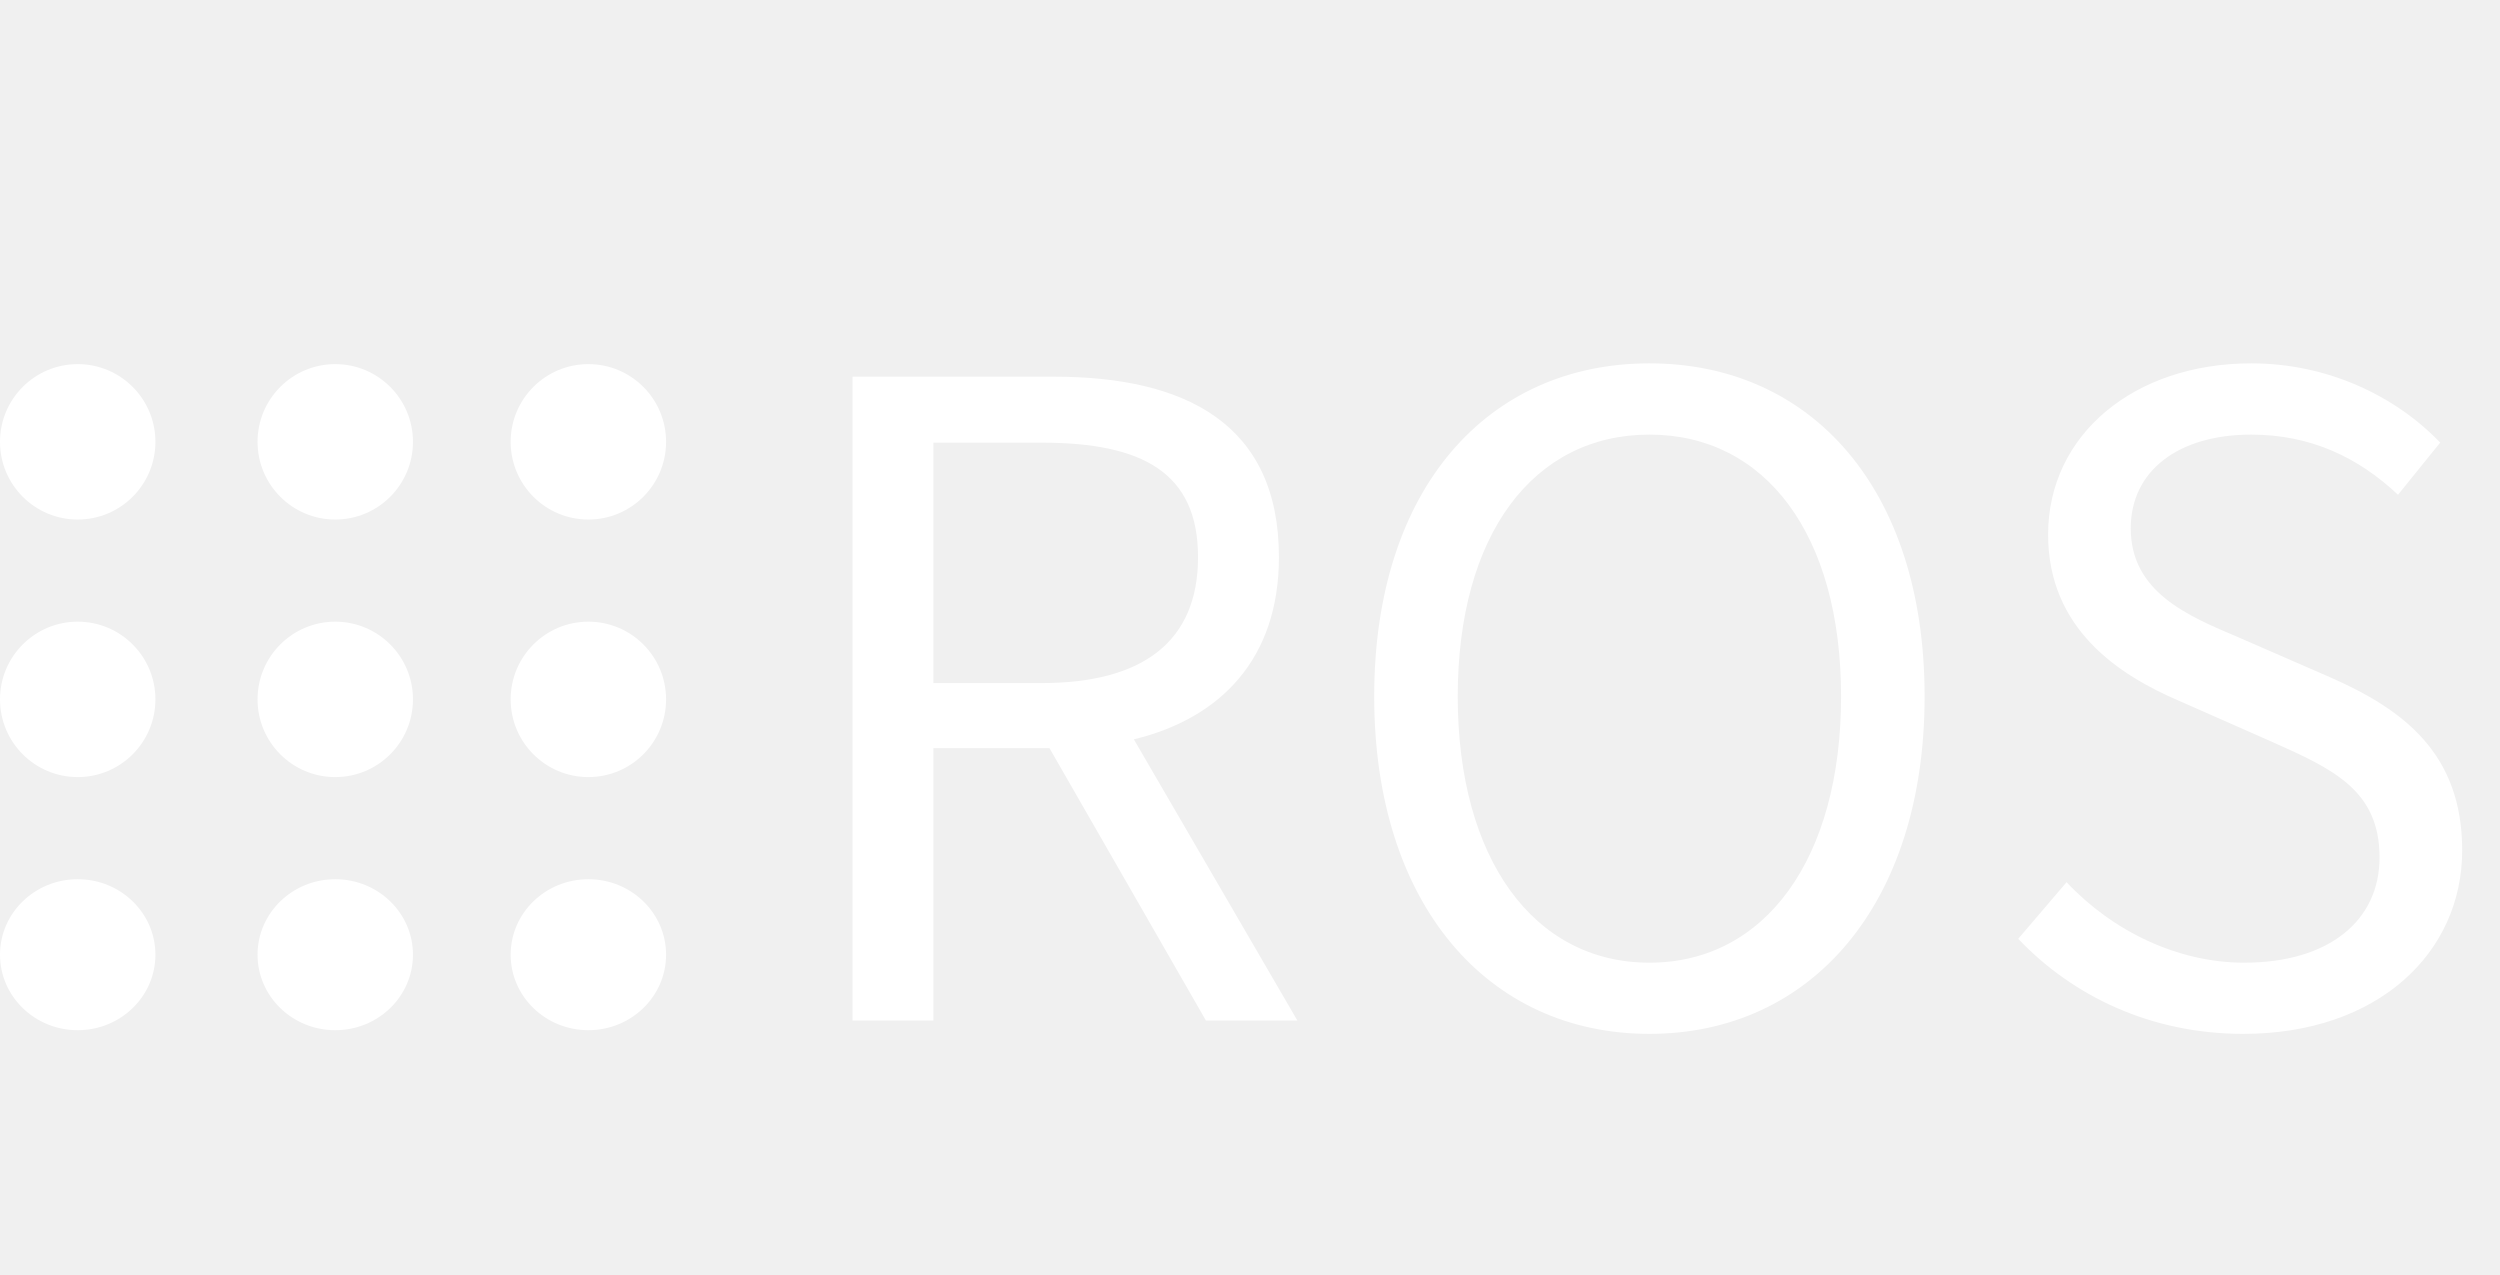
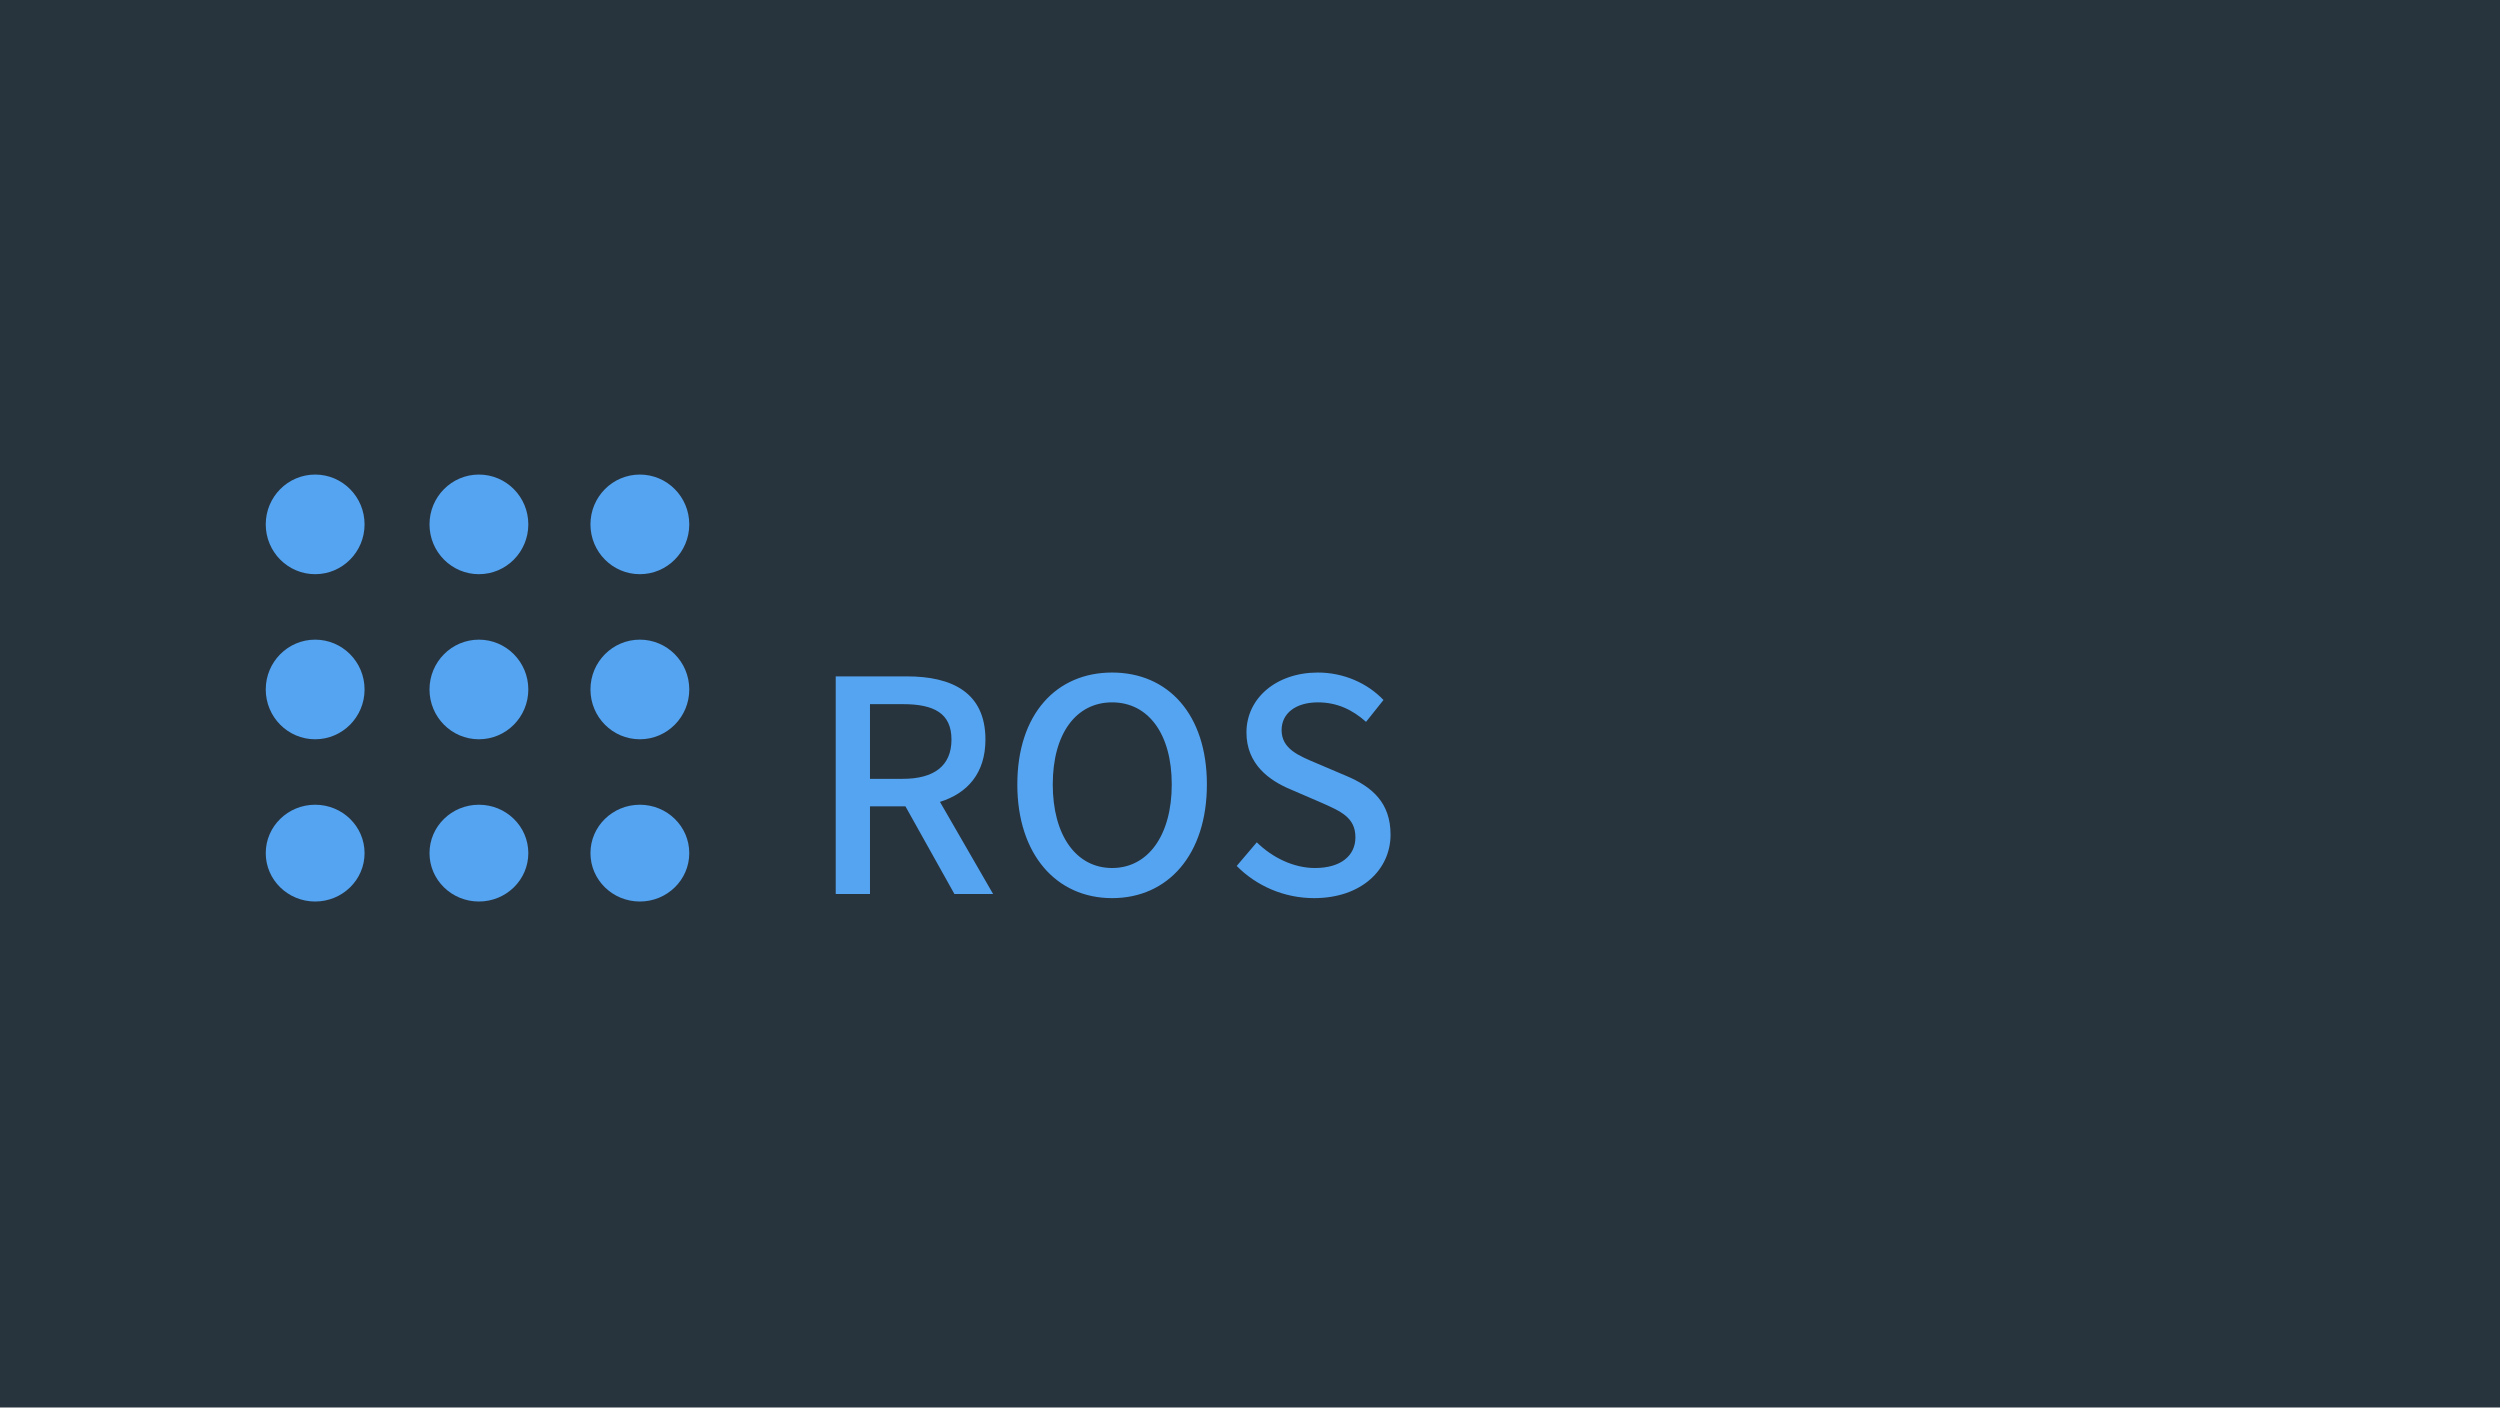
- <svg xmlns="http://www.w3.org/2000/svg" fill="none" version="1.1" width="563" height="287" viewBox="0 0 563 287">
-   <g>
-     <g>
-       <path d="M210.203,153.828L210.203,99.687L234.562,99.687C257.328,99.687,269.797,106.437,269.797,125.469C269.797,144.516,257.328,153.828,234.562,153.828L210.203,153.828ZM271.578,229.828L292.172,229.828L255.344,166.5C274.953,161.75,288.016,148.281,288.016,125.469C288.016,95.328,266.828,84.828,237.328,84.828L191.984,84.828L191.984,229.828L210.203,229.828L210.203,168.484L236.344,168.484L271.578,229.828ZM371.453,232.828C407.875,232.828,433.422,203.656,433.422,156.844C433.422,110.031,407.875,81.828,371.453,81.828C335.016,81.828,309.469,110.031,309.469,156.844C309.469,203.656,335.016,232.828,371.453,232.828ZM371.453,216.797C345.312,216.797,328.281,193.297,328.281,156.844C328.281,120.391,345.312,97.875,371.453,97.875C397.578,97.875,414.609,120.391,414.609,156.844C414.609,193.297,397.578,216.797,371.453,216.797ZM505.188,232.828C535.484,232.828,554.484,214.609,554.484,191.5C554.484,169.781,541.422,159.828,524.594,152.453L504,143.484C492.703,138.703,479.844,133.328,479.844,118.984C479.844,106.047,490.531,97.875,506.969,97.875C520.422,97.875,531.125,103.047,540.031,111.422L549.531,99.672C539.438,89.156,524.188,81.828,506.969,81.828C480.625,81.828,461.234,97.875,461.234,120.391C461.234,141.703,477.266,152.062,490.734,157.828L511.516,167C525.375,173.172,535.875,177.953,535.875,193.094C535.875,207.234,524.594,216.797,505.375,216.797C490.328,216.797,475.688,209.625,465.391,198.672L454.5,211.422C466.969,224.516,484.594,232.828,505.188,232.828Z" fill="#FFFFFF" fill-opacity="1" />
-     </g>
-     <g>
-       <ellipse cx="17.5" cy="99.5" rx="17.5" ry="17.5" fill="#FFFFFF" fill-opacity="1" />
-     </g>
-     <g>
-       <ellipse cx="17.5" cy="157.5" rx="17.5" ry="17.5" fill="#FFFFFF" fill-opacity="1" />
-     </g>
-     <g>
-       <ellipse cx="17.5" cy="215" rx="17.5" ry="17" fill="#FFFFFF" fill-opacity="1" />
-     </g>
-     <g>
-       <ellipse cx="75.5" cy="99.5" rx="17.5" ry="17.5" fill="#FFFFFF" fill-opacity="1" />
-     </g>
-     <g>
-       <ellipse cx="75.5" cy="157.5" rx="17.5" ry="17.5" fill="#FFFFFF" fill-opacity="1" />
-     </g>
-     <g>
-       <ellipse cx="75.5" cy="215" rx="17.5" ry="17" fill="#FFFFFF" fill-opacity="1" />
-     </g>
-     <g>
-       <ellipse cx="132.5" cy="99.5" rx="17.5" ry="17.5" fill="#FFFFFF" fill-opacity="1" />
-     </g>
-     <g>
-       <ellipse cx="132.5" cy="157.5" rx="17.5" ry="17.5" fill="#FFFFFF" fill-opacity="1" />
-     </g>
-     <g>
-       <ellipse cx="132.5" cy="215" rx="17.5" ry="17" fill="#FFFFFF" fill-opacity="1" />
+ <svg xmlns="http://www.w3.org/2000/svg" fill="none" version="1.1" width="508" height="286" viewBox="0 0 508 286">
+   <defs>
+     <clipPath id="master_svg0_175_01540">
+       <rect x="0" y="0" width="508" height="286" rx="0" />
+     </clipPath>
+     <clipPath id="master_svg1_175_01550">
+       <rect x="54" y="49" width="323" height="166" rx="0" />
+     </clipPath>
+   </defs>
+   <g clip-path="url(#master_svg0_175_01540)">
+     <rect x="0" y="0" width="508" height="286" rx="0" fill="#27343E" fill-opacity="1" />
+     <g clip-path="url(#master_svg1_175_01550)">
+       <g>
+         <g>
+           <g>
+             <ellipse cx="64.04" cy="106.553" rx="10.04" ry="10.122" fill="#55A4F1" fill-opacity="1" />
+           </g>
+         </g>
+         <g>
+           <g>
+             <ellipse cx="64.04" cy="140.099" rx="10.04" ry="10.122" fill="#55A4F1" fill-opacity="1" />
+           </g>
+         </g>
+         <g>
+           <g>
+             <ellipse cx="64.04" cy="173.355" rx="10.04" ry="9.833" fill="#55A4F1" fill-opacity="1" />
+           </g>
+         </g>
+         <g>
+           <g>
+             <ellipse cx="97.315" cy="106.553" rx="10.04" ry="10.122" fill="#55A4F1" fill-opacity="1" />
+           </g>
+         </g>
+         <g>
+           <g>
+             <ellipse cx="97.315" cy="140.099" rx="10.04" ry="10.122" fill="#55A4F1" fill-opacity="1" />
+           </g>
+         </g>
+         <g>
+           <g>
+             <ellipse cx="97.315" cy="173.355" rx="10.04" ry="9.833" fill="#55A4F1" fill-opacity="1" />
+           </g>
+         </g>
+         <g>
+           <g>
+             <ellipse cx="130.02" cy="106.553" rx="10.04" ry="10.122" fill="#55A4F1" fill-opacity="1" />
+           </g>
+         </g>
+         <g>
+           <g>
+             <ellipse cx="130.02" cy="140.099" rx="10.04" ry="10.122" fill="#55A4F1" fill-opacity="1" />
+           </g>
+         </g>
+         <g>
+           <g>
+             <ellipse cx="130.02" cy="173.355" rx="10.04" ry="9.833" fill="#55A4F1" fill-opacity="1" />
+           </g>
+         </g>
+       </g>
+       <g>
+         <path d="M176.78,158.26L176.78,143.08L183.44,143.08C189.8,143.08,193.34,144.94,193.34,150.28C193.34,155.62,189.8,158.26,183.44,158.26L176.78,158.26ZM193.94,181.66L201.8,181.66L191,162.94C196.58,161.2,200.24,157.12,200.24,150.28C200.24,140.68,193.4,137.44,184.28,137.44L169.82,137.44L169.82,181.66L176.78,181.66L176.78,163.84L183.98,163.84L193.94,181.66ZM225.98,182.5C237.38,182.5,245.24,173.62,245.24,159.4C245.24,145.18,237.38,136.66,225.98,136.66C214.64,136.66,206.72,145.12,206.72,159.4C206.72,173.62,214.64,182.5,225.98,182.5ZM225.98,176.38C218.66,176.38,213.92,169.72,213.92,159.4C213.92,149.08,218.66,142.72,225.98,142.72C233.3,142.72,238.1,149.08,238.1,159.4C238.1,169.72,233.3,176.38,225.98,176.38ZM267.02,182.5C276.68,182.5,282.56,176.68,282.56,169.6C282.56,163.12,278.84,159.88,273.56,157.66L267.5,155.08C263.96,153.58,260.42,152.2,260.42,148.36C260.42,144.94,263.3,142.72,267.8,142.72C271.7,142.72,274.82,144.22,277.58,146.68L281.12,142.24C277.88,138.82,273.02,136.66,267.8,136.66C259.34,136.66,253.28,141.88,253.28,148.84C253.28,155.32,257.96,158.62,262.28,160.42L268.4,163.06C272.48,164.86,275.42,166.12,275.42,170.14C275.42,173.86,272.48,176.38,267.2,176.38C262.88,176.38,258.56,174.28,255.38,171.16L251.3,175.96C255.32,180.04,260.96,182.5,267.02,182.5Z" fill="#55A4F1" fill-opacity="1" />
+       </g>
    </g>
  </g>
</svg>
